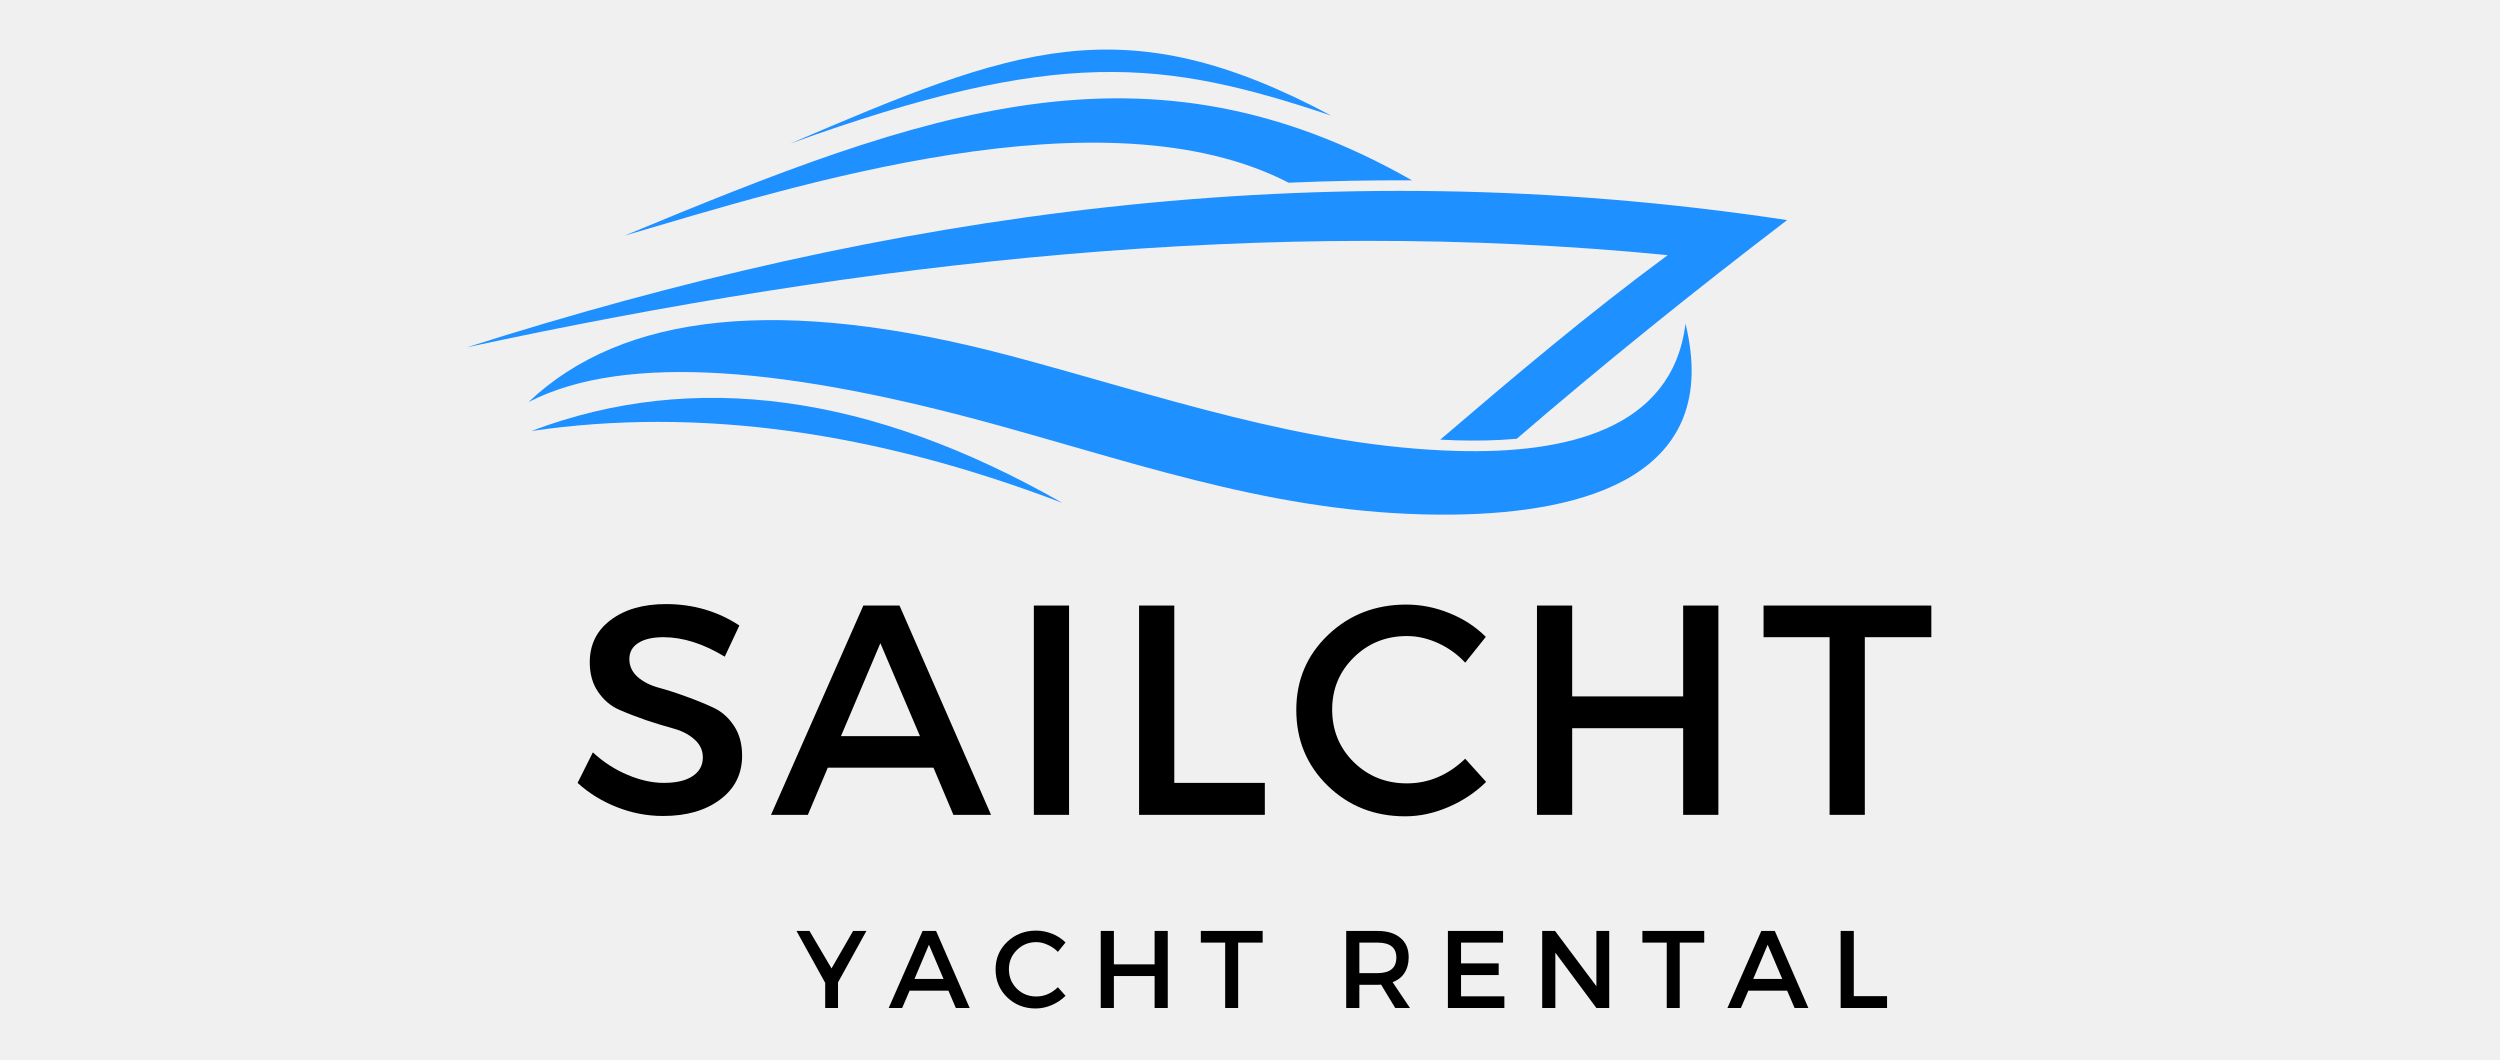
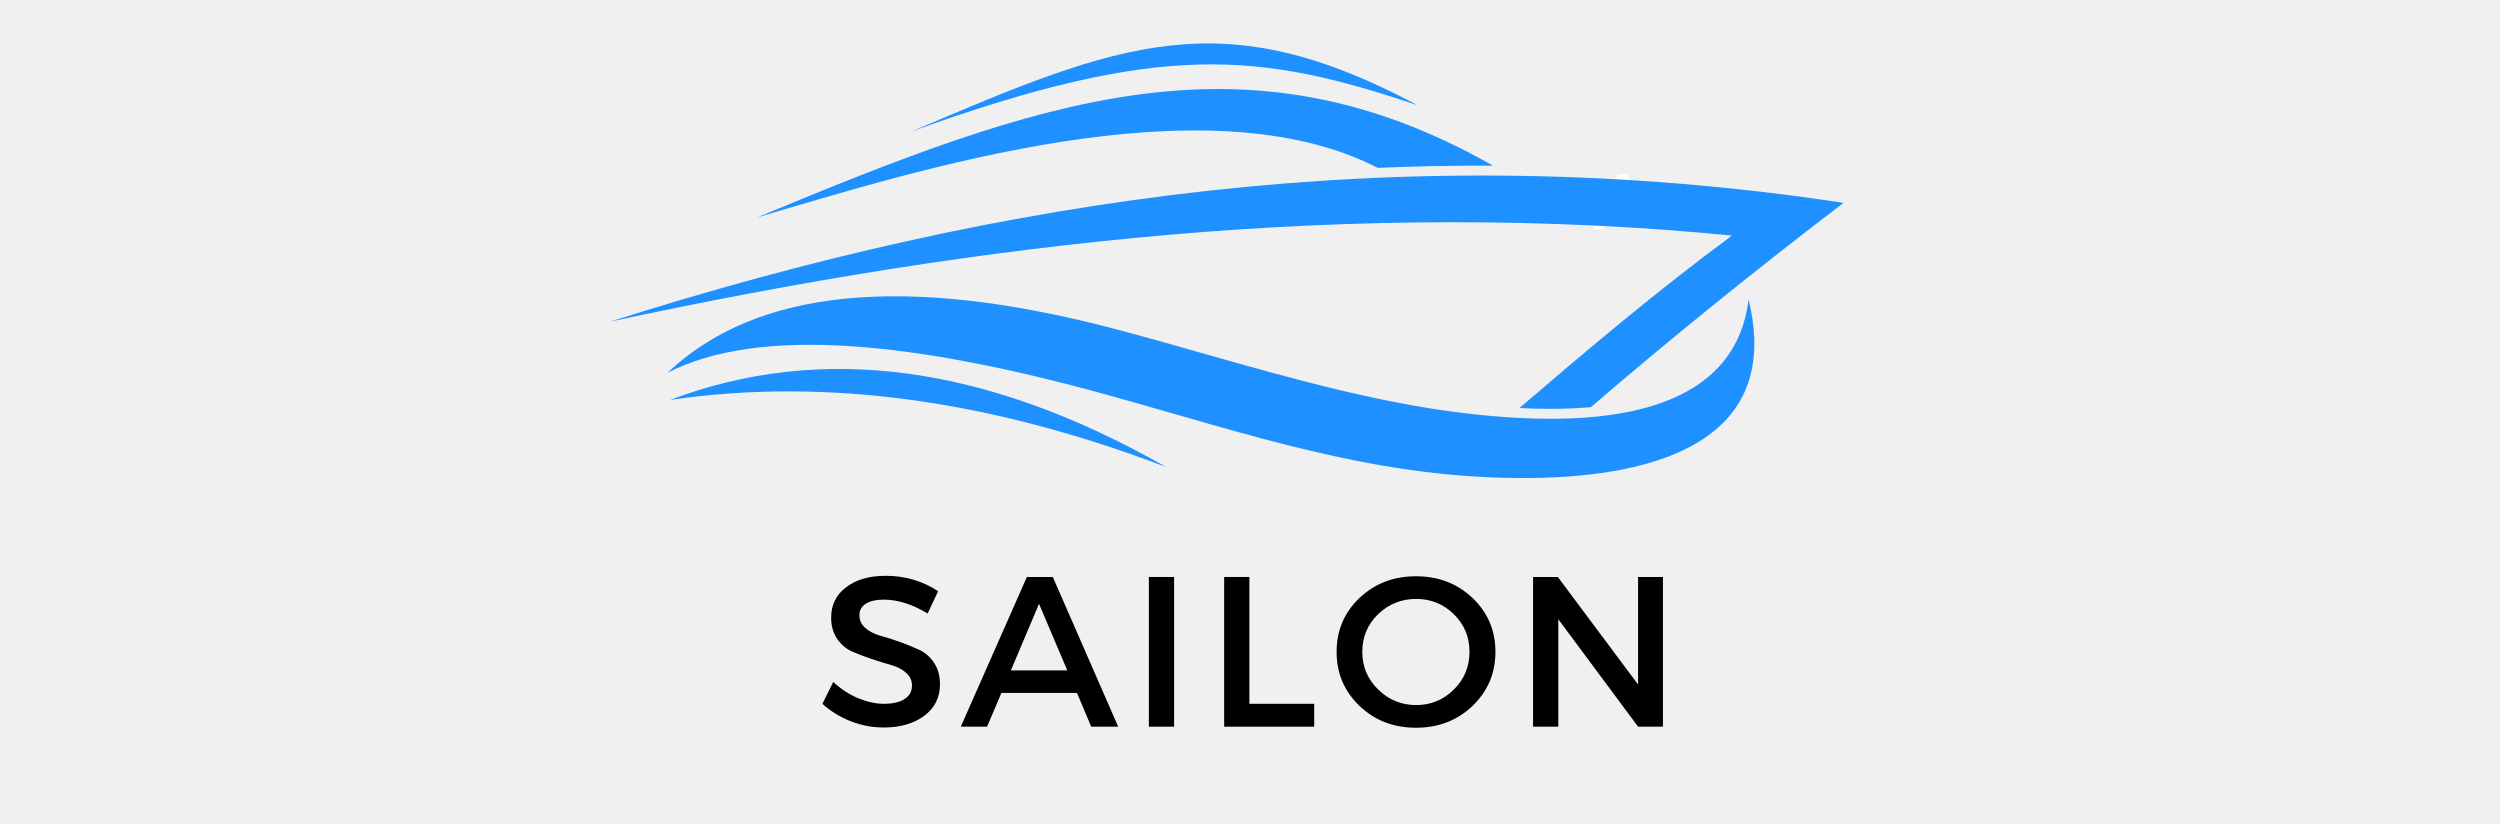
- <svg xmlns="http://www.w3.org/2000/svg" width="321" zoomAndPan="magnify" viewBox="0 0 240.75 102" height="136" preserveAspectRatio="xMidYMid meet" version="1.0">
+ <svg xmlns="http://www.w3.org/2000/svg" width="446" zoomAndPan="magnify" viewBox="0 0 334.5 110.25" height="147" preserveAspectRatio="xMidYMid meet" version="1.0">
  <defs>
    <g />
-     <clipPath id="9c56d562de">
-       <path d="M 50 30 L 163 30 L 163 49.801 L 50 49.801 Z M 50 30 " clip-rule="nonzero" />
-     </clipPath>
-     <clipPath id="5d96ee51b1">
-       <path d="M 44.953 18 L 172.32 18 L 172.32 43 L 44.953 43 Z M 44.953 18 " clip-rule="nonzero" />
+     <clipPath id="b1ba76b794">
+       <path d="M 81.582 23 L 246.957 23 L 246.957 55 L 81.582 55 Z M 81.582 23 " clip-rule="nonzero" />
    </clipPath>
  </defs>
+   <g fill="#ffffff" fill-opacity="1">
+     <g transform="translate(213.1725, 30.69455)">
+       <g>
+         <path d="M 5.75 -1.672 L 2.016 -1.672 L 1.312 0 L 0.016 0 L 3.281 -7.391 L 4.547 -7.391 L 7.781 0 L 6.453 0 Z M 5.266 -2.781 L 3.875 -6.062 L 2.484 -2.781 Z M 5.266 -2.781 " />
+       </g>
+     </g>
+   </g>
+   <path fill="#1e90ff" d="M 89.652 53.512 C 109.941 45.824 132.078 48.828 156.059 62.504 C 132.707 53.586 110.539 50.441 89.652 53.512 " fill-opacity="1" fill-rule="evenodd" />
+   <path fill="#1e90ff" d="M 89.305 49.883 C 101.547 43.598 122.211 45.66 147.992 52.793 C 167.406 58.168 184.449 64.195 204.91 63.957 C 221.5 63.766 238.586 59.035 233.961 40.082 C 232.336 53.391 218.852 56.375 205.375 56 C 186.199 55.469 167.984 49.012 149.645 44.137 C 120.82 36.473 101.039 38.754 89.305 49.883 " fill-opacity="1" fill-rule="evenodd" />
+   <g clip-path="url(#b1ba76b794)">
+     <path fill="#1e90ff" d="M 81.582 43.051 C 131.637 32.25 181.684 26.613 231.738 31.52 C 221.75 38.887 212.492 46.723 203.297 54.594 C 204 54.629 204.703 54.656 205.41 54.676 C 207.699 54.738 210.258 54.715 212.859 54.48 C 223.668 45.172 234.965 36.07 246.664 27.141 C 187.871 18.227 133.922 26.426 81.582 43.051 " fill-opacity="1" fill-rule="evenodd" />
+   </g>
+   <path fill="#1e90ff" d="M 199.762 22.168 C 166.527 3.246 138.945 13.457 101.297 29.09 C 122.453 22.871 161.16 10.527 184.344 22.461 C 189.484 22.238 194.621 22.141 199.762 22.168 " fill-opacity="1" fill-rule="evenodd" />
+   <path fill="#1e90ff" d="M 189.66 14.074 C 163.543 0.129 150.066 5.582 122.016 17.57 C 155.633 5.426 168.672 7.047 189.66 14.074 " fill-opacity="1" fill-rule="evenodd" />
  <g fill="#000000" fill-opacity="1">
-     <g transform="translate(54.87222, 78.4704)">
+     <g transform="translate(109.2865, 97.22997)">
      <g>
-         <path d="M 9.266 -20.297 C 11.879 -20.297 14.234 -19.609 16.328 -18.234 L 14.922 -15.234 C 12.859 -16.484 10.891 -17.109 9.016 -17.109 C 7.992 -17.109 7.191 -16.926 6.609 -16.562 C 6.023 -16.195 5.734 -15.676 5.734 -15 C 5.734 -14.332 6 -13.758 6.531 -13.281 C 7.07 -12.812 7.742 -12.469 8.547 -12.25 C 9.359 -12.031 10.234 -11.75 11.172 -11.406 C 12.109 -11.07 12.977 -10.719 13.781 -10.344 C 14.594 -9.977 15.266 -9.395 15.797 -8.594 C 16.328 -7.801 16.594 -6.836 16.594 -5.703 C 16.594 -3.93 15.883 -2.52 14.469 -1.469 C 13.062 -0.414 11.234 0.109 8.984 0.109 C 7.453 0.109 5.961 -0.176 4.516 -0.75 C 3.078 -1.32 1.82 -2.098 0.75 -3.078 L 2.219 -6.016 C 3.238 -5.078 4.359 -4.352 5.578 -3.844 C 6.797 -3.332 7.953 -3.078 9.047 -3.078 C 10.234 -3.078 11.156 -3.289 11.812 -3.719 C 12.477 -4.156 12.812 -4.758 12.812 -5.531 C 12.812 -6.219 12.539 -6.797 12 -7.266 C 11.469 -7.742 10.797 -8.094 9.984 -8.312 C 9.18 -8.531 8.312 -8.797 7.375 -9.109 C 6.438 -9.43 5.562 -9.77 4.75 -10.125 C 3.945 -10.477 3.273 -11.047 2.734 -11.828 C 2.191 -12.617 1.922 -13.57 1.922 -14.688 C 1.922 -16.395 2.594 -17.754 3.938 -18.766 C 5.289 -19.785 7.066 -20.297 9.266 -20.297 Z M 9.266 -20.297 " />
+         <path d="M 9.219 -20.188 C 11.812 -20.188 14.148 -19.5 16.234 -18.125 L 14.828 -15.141 C 12.785 -16.379 10.828 -17 8.953 -17 C 7.941 -17 7.145 -16.816 6.562 -16.453 C 5.988 -16.098 5.703 -15.582 5.703 -14.906 C 5.703 -14.238 5.969 -13.672 6.5 -13.203 C 7.031 -12.742 7.695 -12.398 8.5 -12.172 C 9.301 -11.953 10.172 -11.676 11.109 -11.344 C 12.047 -11.008 12.91 -10.656 13.703 -10.281 C 14.504 -9.914 15.164 -9.336 15.688 -8.547 C 16.219 -7.754 16.484 -6.797 16.484 -5.672 C 16.484 -3.91 15.781 -2.504 14.375 -1.453 C 12.977 -0.41 11.164 0.109 8.938 0.109 C 7.406 0.109 5.922 -0.176 4.484 -0.75 C 3.055 -1.32 1.812 -2.094 0.75 -3.062 L 2.203 -5.984 C 3.211 -5.047 4.32 -4.32 5.531 -3.812 C 6.75 -3.312 7.898 -3.062 8.984 -3.062 C 10.172 -3.062 11.094 -3.273 11.75 -3.703 C 12.406 -4.129 12.734 -4.727 12.734 -5.5 C 12.734 -6.188 12.469 -6.758 11.938 -7.219 C 11.406 -7.688 10.738 -8.031 9.938 -8.25 C 9.133 -8.477 8.266 -8.75 7.328 -9.062 C 6.391 -9.375 5.52 -9.707 4.719 -10.062 C 3.914 -10.414 3.25 -10.984 2.719 -11.766 C 2.188 -12.547 1.922 -13.488 1.922 -14.594 C 1.922 -16.289 2.586 -17.645 3.922 -18.656 C 5.254 -19.676 7.02 -20.188 9.219 -20.188 Z M 9.219 -20.188 " />
      </g>
    </g>
  </g>
  <g fill="#000000" fill-opacity="1">
-     <g transform="translate(74.21806, 78.4704)">
+     <g transform="translate(128.5216, 97.22997)">
      <g>
-         <path d="M 15.672 -4.547 L 5.5 -4.547 L 3.578 0 L 0.031 0 L 8.922 -20.156 L 12.406 -20.156 L 21.219 0 L 17.594 0 Z M 14.375 -7.578 L 10.562 -16.531 L 6.766 -7.578 Z M 14.375 -7.578 " />
+         <path d="M 15.578 -4.516 L 5.469 -4.516 L 3.547 0 L 0.031 0 L 8.875 -20.031 L 12.344 -20.031 L 21.094 0 L 17.484 0 Z M 14.281 -7.531 L 10.5 -16.438 L 6.734 -7.531 Z M 14.281 -7.531 " />
      </g>
    </g>
  </g>
  <g fill="#000000" fill-opacity="1">
-     <g transform="translate(96.90328, 78.4704)">
+     <g transform="translate(151.0769, 97.22997)">
      <g>
-         <path d="M 6.047 0 L 2.656 0 L 2.656 -20.156 L 6.047 -20.156 Z M 6.047 0 " />
+         <path d="M 6.016 0 L 2.641 0 L 2.641 -20.031 L 6.016 -20.031 Z M 6.016 0 " />
      </g>
    </g>
  </g>
  <g fill="#000000" fill-opacity="1">
-     <g transform="translate(107.037, 78.4704)">
+     <g transform="translate(161.1526, 97.22997)">
      <g>
-         <path d="M 6.047 -3.078 L 14.766 -3.078 L 14.766 0 L 2.656 0 L 2.656 -20.156 L 6.047 -20.156 Z M 6.047 -3.078 " />
+         <path d="M 6.016 -3.062 L 14.688 -3.062 L 14.688 0 L 2.641 0 L 2.641 -20.031 L 6.016 -20.031 Z M 6.016 -3.062 " />
      </g>
    </g>
  </g>
  <g fill="#000000" fill-opacity="1">
-     <g transform="translate(123.8495, 78.4704)">
+     <g transform="translate(177.8689, 97.22997)">
      <g>
-         <path d="M 11.578 -20.25 C 12.992 -20.25 14.379 -19.973 15.734 -19.422 C 17.086 -18.879 18.254 -18.117 19.234 -17.141 L 17.25 -14.656 C 16.52 -15.445 15.656 -16.07 14.656 -16.531 C 13.656 -16.988 12.648 -17.219 11.641 -17.219 C 9.617 -17.219 7.91 -16.531 6.516 -15.156 C 5.129 -13.789 4.438 -12.117 4.438 -10.141 C 4.438 -8.141 5.129 -6.453 6.516 -5.078 C 7.91 -3.711 9.617 -3.031 11.641 -3.031 C 13.723 -3.031 15.594 -3.82 17.25 -5.406 L 19.266 -3.172 C 18.223 -2.148 17.008 -1.344 15.625 -0.75 C 14.25 -0.156 12.863 0.141 11.469 0.141 C 8.508 0.141 6.02 -0.844 4 -2.812 C 1.988 -4.781 0.984 -7.211 0.984 -10.109 C 0.984 -12.973 2.004 -15.379 4.047 -17.328 C 6.086 -19.273 8.598 -20.25 11.578 -20.25 Z M 11.578 -20.25 " />
+         <path d="M 4.031 -17.219 C 6.07 -19.156 8.594 -20.125 11.594 -20.125 C 14.594 -20.125 17.113 -19.156 19.156 -17.219 C 21.195 -15.281 22.219 -12.879 22.219 -10.016 C 22.219 -7.148 21.195 -4.738 19.156 -2.781 C 17.113 -0.832 14.594 0.141 11.594 0.141 C 8.594 0.141 6.07 -0.832 4.031 -2.781 C 1.988 -4.738 0.969 -7.148 0.969 -10.016 C 0.969 -12.879 1.988 -15.281 4.031 -17.219 Z M 11.625 -17.094 C 9.633 -17.094 7.93 -16.41 6.516 -15.047 C 5.109 -13.68 4.406 -12.004 4.406 -10.016 C 4.406 -8.035 5.113 -6.352 6.531 -4.969 C 7.957 -3.582 9.648 -2.891 11.609 -2.891 C 13.578 -2.891 15.258 -3.582 16.656 -4.969 C 18.051 -6.352 18.75 -8.035 18.75 -10.016 C 18.75 -12.004 18.051 -13.68 16.656 -15.047 C 15.258 -16.41 13.582 -17.094 11.625 -17.094 Z M 11.625 -17.094 " />
      </g>
    </g>
  </g>
  <g fill="#000000" fill-opacity="1">
-     <g transform="translate(145.3544, 78.4704)">
+     <g transform="translate(202.4851, 97.22997)">
      <g>
-         <path d="M 20.125 0 L 16.734 0 L 16.734 -8.344 L 6.047 -8.344 L 6.047 0 L 2.656 0 L 2.656 -20.156 L 6.047 -20.156 L 6.047 -11.406 L 16.734 -11.406 L 16.734 -20.156 L 20.125 -20.156 Z M 20.125 0 " />
+         <path d="M 20.016 0 L 16.688 0 L 6.016 -14.375 L 6.016 0 L 2.641 0 L 2.641 -20.031 L 5.953 -20.031 L 16.688 -5.641 L 16.688 -20.031 L 20.016 -20.031 Z M 20.016 0 " />
      </g>
    </g>
  </g>
-   <g fill="#000000" fill-opacity="1">
-     <g transform="translate(169.5654, 78.4704)">
-       <g>
-         <path d="M 16.422 -17.109 L 10.016 -17.109 L 10.016 0 L 6.625 0 L 6.625 -17.109 L 0.266 -17.109 L 0.266 -20.156 L 16.422 -20.156 Z M 16.422 -17.109 " />
-       </g>
-     </g>
-   </g>
-   <g fill="#000000" fill-opacity="1">
-     <g transform="translate(76.68511, 97.07069)">
-       <g>
-         <path d="M 4.016 -2.469 L 4.016 0 L 2.781 0 L 2.781 -2.422 L 0.016 -7.422 L 1.266 -7.422 L 3.391 -3.812 L 5.469 -7.422 L 6.75 -7.422 Z M 4.016 -2.469 " />
-       </g>
-     </g>
-   </g>
-   <g fill="#000000" fill-opacity="1">
-     <g transform="translate(85.56521, 97.07069)">
-       <g>
-         <path d="M 5.766 -1.672 L 2.031 -1.672 L 1.312 0 L 0.016 0 L 3.281 -7.422 L 4.578 -7.422 L 7.812 0 L 6.484 0 Z M 5.297 -2.797 L 3.891 -6.094 L 2.5 -2.797 Z M 5.297 -2.797 " />
-       </g>
-     </g>
-   </g>
-   <g fill="#000000" fill-opacity="1">
-     <g transform="translate(95.51655, 97.07069)">
-       <g>
-         <path d="M 4.266 -7.453 C 4.785 -7.453 5.297 -7.352 5.797 -7.156 C 6.297 -6.957 6.727 -6.676 7.094 -6.312 L 6.359 -5.406 C 6.086 -5.688 5.766 -5.91 5.391 -6.078 C 5.023 -6.254 4.656 -6.344 4.281 -6.344 C 3.539 -6.344 2.914 -6.086 2.406 -5.578 C 1.895 -5.078 1.641 -4.461 1.641 -3.734 C 1.641 -2.992 1.895 -2.367 2.406 -1.859 C 2.914 -1.359 3.539 -1.109 4.281 -1.109 C 5.051 -1.109 5.742 -1.406 6.359 -2 L 7.094 -1.172 C 6.719 -0.797 6.273 -0.5 5.766 -0.281 C 5.254 -0.062 4.738 0.047 4.219 0.047 C 3.133 0.047 2.219 -0.312 1.469 -1.031 C 0.727 -1.758 0.359 -2.656 0.359 -3.719 C 0.359 -4.781 0.734 -5.664 1.484 -6.375 C 2.242 -7.094 3.172 -7.453 4.266 -7.453 Z M 4.266 -7.453 " />
-       </g>
-     </g>
-   </g>
-   <g fill="#000000" fill-opacity="1">
-     <g transform="translate(105.033, 97.07069)">
-       <g>
-         <path d="M 7.422 0 L 6.156 0 L 6.156 -3.078 L 2.234 -3.078 L 2.234 0 L 0.969 0 L 0.969 -7.422 L 2.234 -7.422 L 2.234 -4.203 L 6.156 -4.203 L 6.156 -7.422 L 7.422 -7.422 Z M 7.422 0 " />
-       </g>
-     </g>
-   </g>
-   <g fill="#000000" fill-opacity="1">
-     <g transform="translate(115.5465, 97.07069)">
-       <g>
-         <path d="M 6.047 -6.297 L 3.688 -6.297 L 3.688 0 L 2.438 0 L 2.438 -6.297 L 0.094 -6.297 L 0.094 -7.422 L 6.047 -7.422 Z M 6.047 -6.297 " />
-       </g>
-     </g>
-   </g>
-   <g fill="#000000" fill-opacity="1">
-     <g transform="translate(123.8114, 97.07069)">
-       <g />
-     </g>
-   </g>
-   <g fill="#000000" fill-opacity="1">
-     <g transform="translate(128.6718, 97.07069)">
-       <g>
-         <path d="M 5.688 0 L 4.328 -2.25 C 4.254 -2.238 4.141 -2.234 3.984 -2.234 L 2.234 -2.234 L 2.234 0 L 0.969 0 L 0.969 -7.422 L 3.984 -7.422 C 4.93 -7.422 5.664 -7.195 6.188 -6.75 C 6.719 -6.312 6.984 -5.691 6.984 -4.891 C 6.984 -4.297 6.848 -3.789 6.578 -3.375 C 6.316 -2.969 5.938 -2.672 5.438 -2.484 L 7.109 0 Z M 2.234 -3.359 L 3.984 -3.359 C 5.191 -3.359 5.797 -3.859 5.797 -4.859 C 5.797 -5.816 5.191 -6.297 3.984 -6.297 L 2.234 -6.297 Z M 2.234 -3.359 " />
-       </g>
-     </g>
-   </g>
-   <g fill="#000000" fill-opacity="1">
-     <g transform="translate(138.464, 97.07069)">
-       <g>
-         <path d="M 6.281 -6.297 L 2.234 -6.297 L 2.234 -4.297 L 5.859 -4.297 L 5.859 -3.172 L 2.234 -3.172 L 2.234 -1.125 L 6.406 -1.125 L 6.406 0 L 0.969 0 L 0.969 -7.422 L 6.281 -7.422 Z M 6.281 -6.297 " />
-       </g>
-     </g>
-   </g>
-   <g fill="#000000" fill-opacity="1">
-     <g transform="translate(147.5456, 97.07069)">
-       <g>
-         <path d="M 7.422 0 L 6.188 0 L 2.234 -5.328 L 2.234 0 L 0.969 0 L 0.969 -7.422 L 2.203 -7.422 L 6.188 -2.094 L 6.188 -7.422 L 7.422 -7.422 Z M 7.422 0 " />
-       </g>
-     </g>
-   </g>
-   <g fill="#000000" fill-opacity="1">
-     <g transform="translate(158.0697, 97.07069)">
-       <g>
-         <path d="M 6.047 -6.297 L 3.688 -6.297 L 3.688 0 L 2.438 0 L 2.438 -6.297 L 0.094 -6.297 L 0.094 -7.422 L 6.047 -7.422 Z M 6.047 -6.297 " />
-       </g>
-     </g>
-   </g>
-   <g fill="#000000" fill-opacity="1">
-     <g transform="translate(166.3346, 97.07069)">
-       <g>
-         <path d="M 5.766 -1.672 L 2.031 -1.672 L 1.312 0 L 0.016 0 L 3.281 -7.422 L 4.578 -7.422 L 7.812 0 L 6.484 0 Z M 5.297 -2.797 L 3.891 -6.094 L 2.5 -2.797 Z M 5.297 -2.797 " />
-       </g>
-     </g>
-   </g>
-   <g fill="#000000" fill-opacity="1">
-     <g transform="translate(176.286, 97.07069)">
-       <g>
-         <path d="M 2.234 -1.141 L 5.438 -1.141 L 5.438 0 L 0.969 0 L 0.969 -7.422 L 2.234 -7.422 Z M 2.234 -1.141 " />
-       </g>
-     </g>
-   </g>
-   <path fill="#1e90ff" d="M 51.168 41.508 C 66.797 35.586 83.848 37.902 102.312 48.434 C 84.328 41.566 67.258 39.145 51.168 41.508 " fill-opacity="1" fill-rule="evenodd" />
-   <g clip-path="url(#9c56d562de)">
-     <path fill="#1e90ff" d="M 50.902 38.715 C 60.332 33.871 76.246 35.461 96.102 40.953 C 111.055 45.094 124.18 49.738 139.938 49.555 C 152.715 49.402 165.879 45.762 162.312 31.164 C 161.062 41.414 150.68 43.715 140.297 43.426 C 125.527 43.016 111.5 38.043 97.375 34.285 C 75.172 28.383 59.941 30.145 50.902 38.715 " fill-opacity="1" fill-rule="evenodd" />
-   </g>
-   <g clip-path="url(#5d96ee51b1)">
-     <path fill="#1e90ff" d="M 44.953 33.449 C 83.504 25.133 122.051 20.793 160.602 24.57 C 152.906 30.246 145.777 36.281 138.695 42.34 C 139.238 42.367 139.781 42.387 140.324 42.406 C 142.086 42.453 144.059 42.434 146.062 42.254 C 154.387 35.082 163.086 28.074 172.098 21.195 C 126.816 14.332 85.266 20.648 44.953 33.449 " fill-opacity="1" fill-rule="evenodd" />
-   </g>
-   <path fill="#1e90ff" d="M 135.973 17.367 C 110.379 2.793 89.133 10.656 60.137 22.695 C 76.43 17.91 106.246 8.402 124.098 17.594 C 128.059 17.422 132.016 17.348 135.973 17.367 " fill-opacity="1" fill-rule="evenodd" />
-   <path fill="#1e90ff" d="M 128.195 11.133 C 108.078 0.395 97.699 4.594 76.094 13.828 C 101.984 4.473 112.027 5.723 128.195 11.133 " fill-opacity="1" fill-rule="evenodd" />
</svg>
